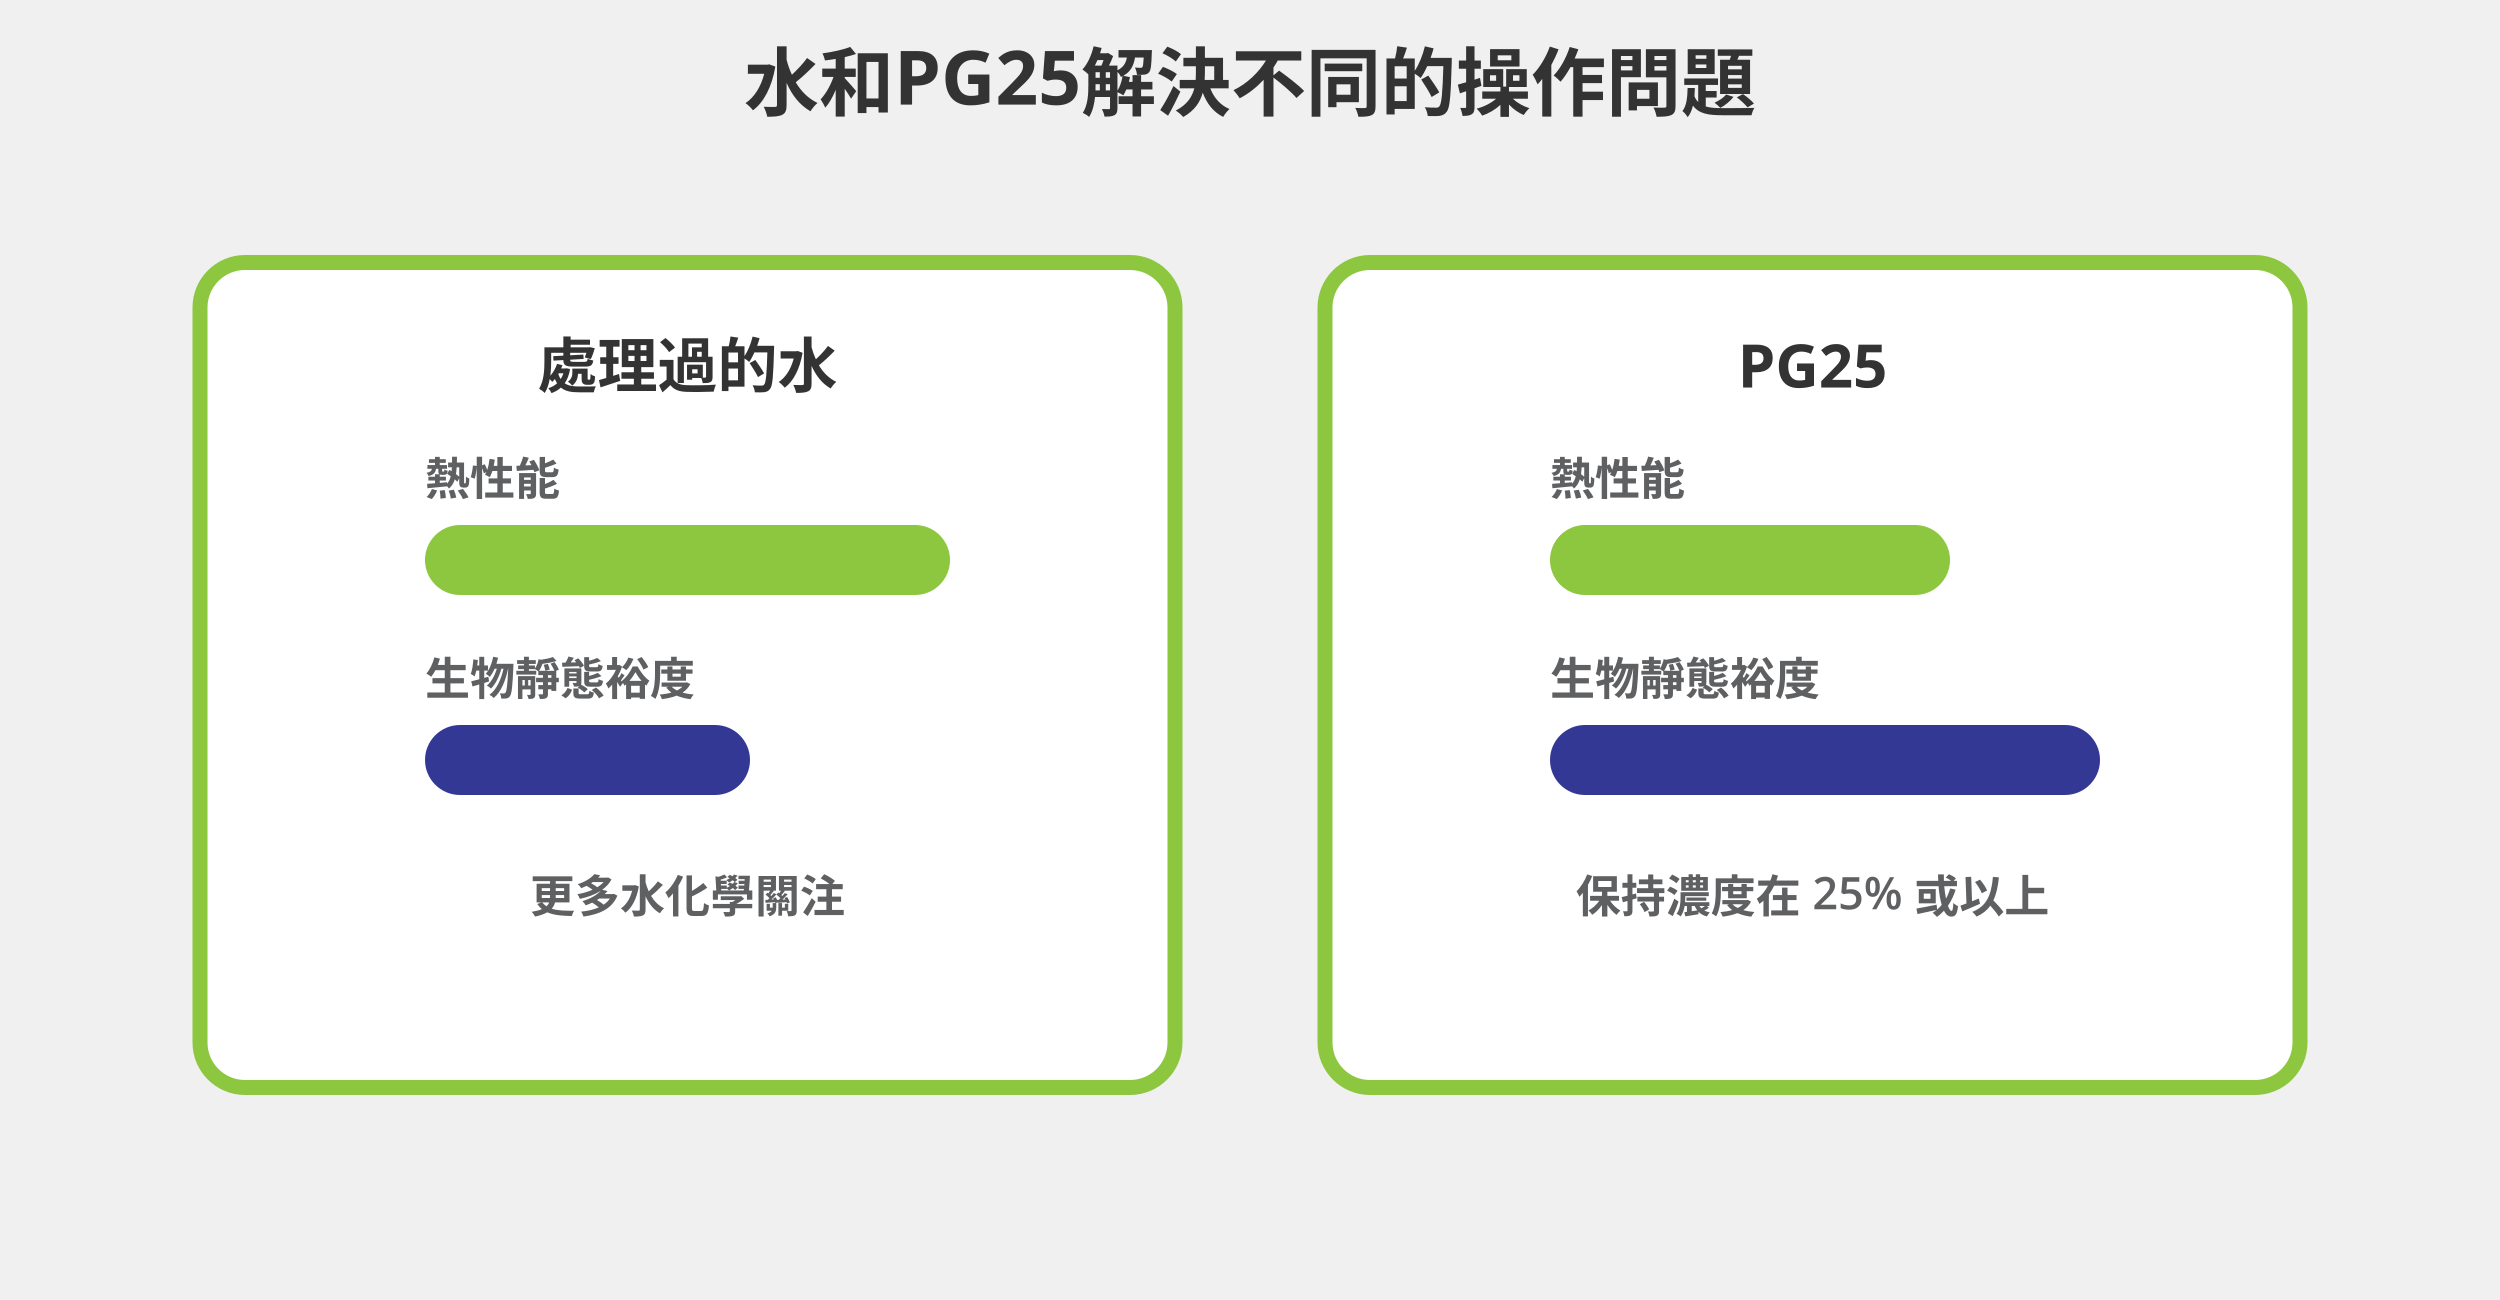
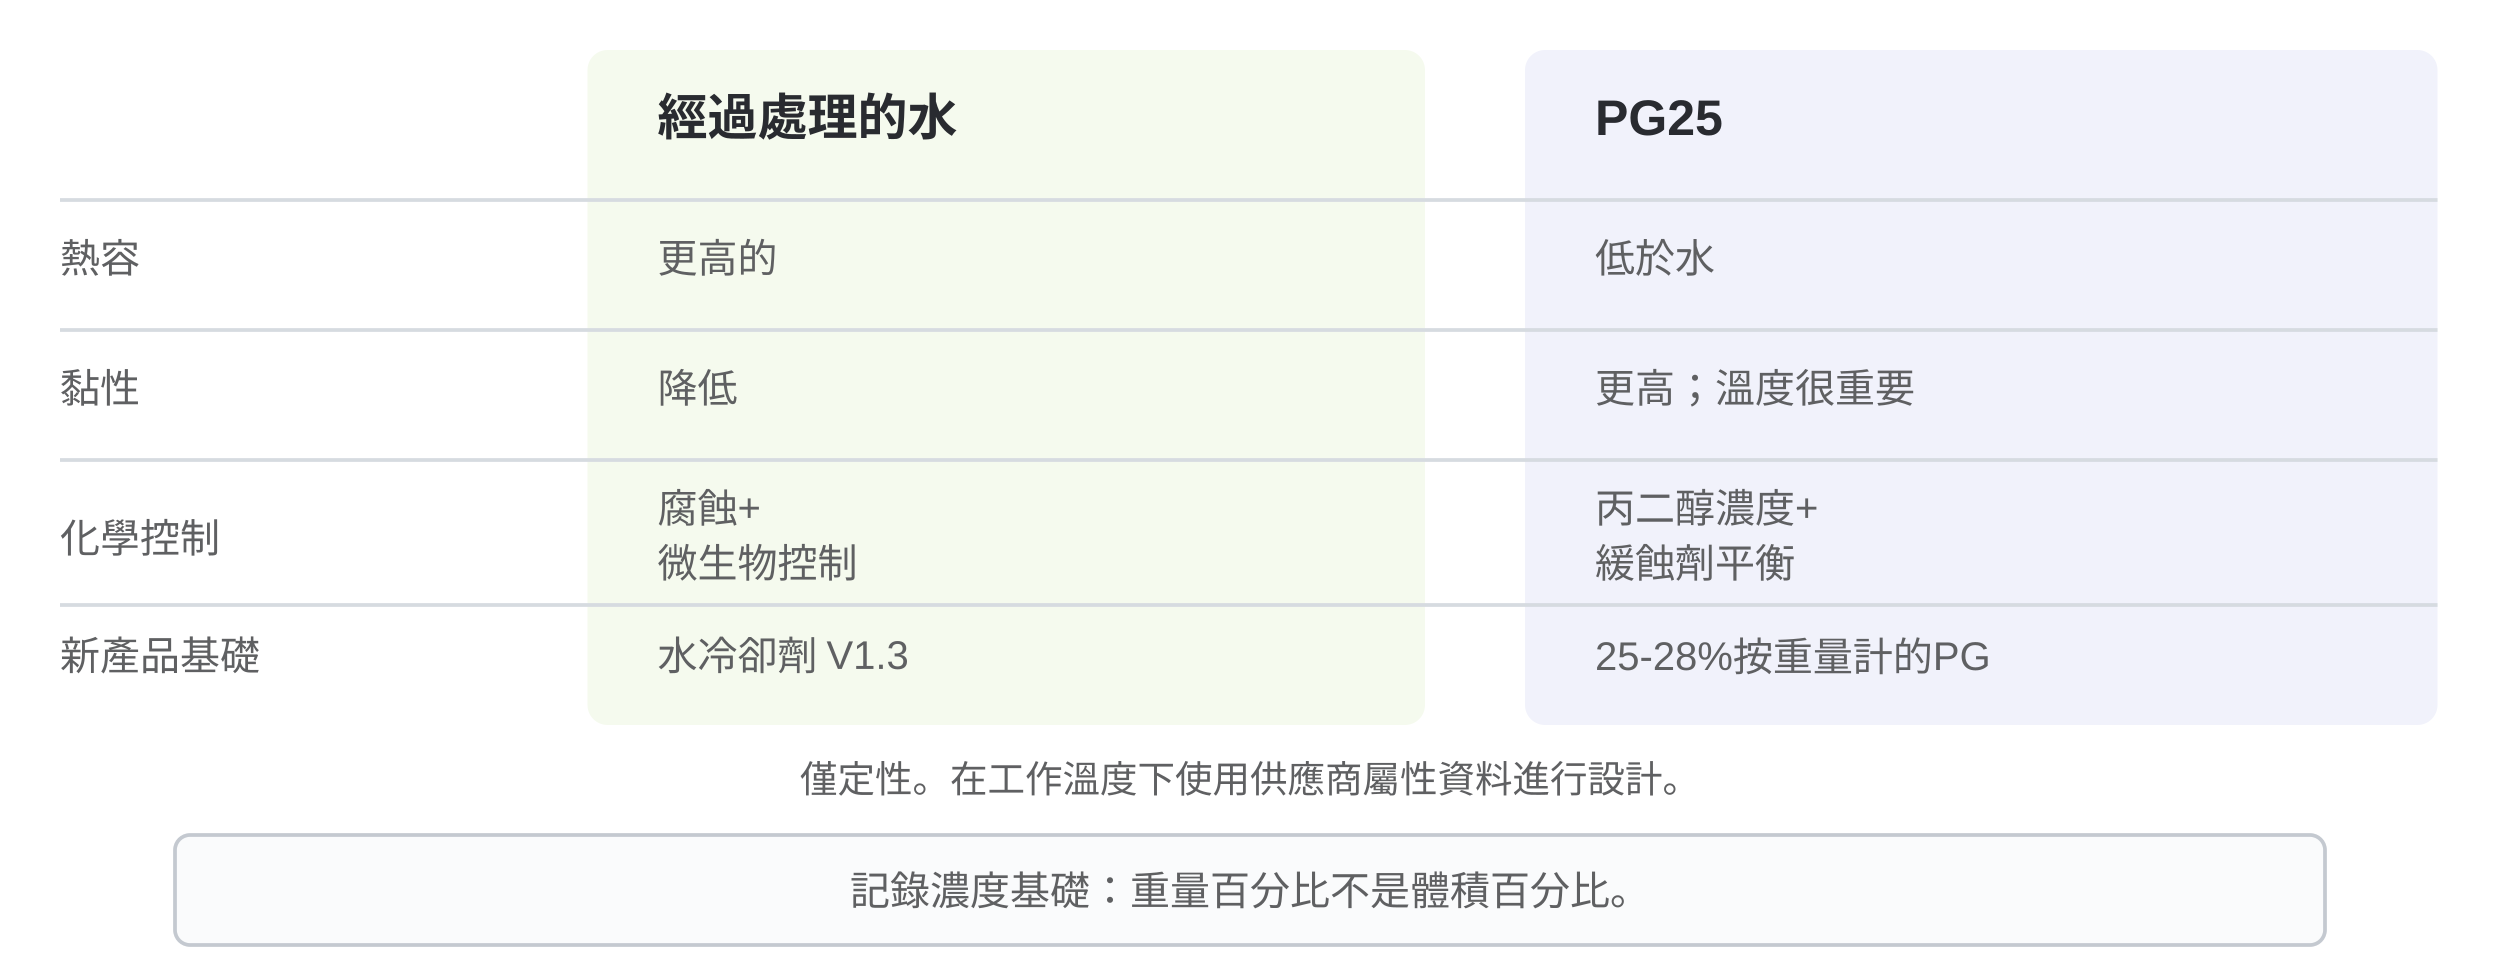
- <svg xmlns="http://www.w3.org/2000/svg" viewBox="0 0 1000 520" role="img" aria-label="處理水和 PG25 之間的權衡">
-   <style>.title{font:700 30px Open Sans,Arial;fill:#333}.h{font:700 24px Open Sans,Arial;fill:#333}.body{font:600 18px Open Sans,Arial;fill:#5F6062}.box{fill:#fff;stroke:#d1d5db;stroke-width:3;rx:18}.green{stroke:#8DC63F;stroke-width:6}.bar{fill:#8DC63F}.bar2{fill:#343895}</style>
-   <text x="500" y="44" text-anchor="middle" class="title">水和PG25解決不同的操作問題</text>
-   <rect x="80" y="105" width="390" height="330" class="box green" />
-   <text x="275" y="155" text-anchor="middle" class="h">處理過的水</text>
-   <rect x="170" y="210" width="210" height="28" rx="14" class="bar" />
-   <text x="170" y="198" text-anchor="start" class="body">熱性能</text>
-   <rect x="170" y="290" width="130" height="28" rx="14" class="bar2" />
-   <text x="170" y="278" text-anchor="start" class="body">生物靜態裕度</text>
-   <text x="275" y="365" text-anchor="middle" class="body">更多水化學關注</text>
-   <rect x="530" y="105" width="390" height="330" class="box green" />
-   <text x="725" y="155" text-anchor="middle" class="h">PG25</text>
-   <rect x="620" y="210" width="160" height="28" rx="14" class="bar" />
-   <text x="620" y="198" text-anchor="start" class="body">熱性能</text>
-   <rect x="620" y="290" width="220" height="28" rx="14" class="bar2" />
-   <text x="620" y="278" text-anchor="start" class="body">生物靜態裕度</text>
-   <text x="725" y="365" text-anchor="middle" class="body">保持濃度在 25% 或以上</text>
+ <svg xmlns="http://www.w3.org/2000/svg" viewBox="0 0 1000 390" role="img" aria-labelledby="title desc">
+   <style>text{font-family:Arial,Helvetica,sans-serif;letter-spacing:0}.h{font-size:20px;font-weight:700;fill:#292b30}.b{font-size:16px;fill:#5f6062}.s{font-size:15px;fill:#5f6062}.box{fill:#fff;stroke:#c4c9d0;stroke-width:2}.flow{fill:none;stroke:#74a82d;stroke-width:4;stroke-linejoin:round}.arrowhead{fill:#74a82d}</style>
+   <rect width="1000" height="390" fill="#fff" />
+   <rect x="235" y="20" width="335" height="270" rx="8" fill="#f5faee" />
+   <rect x="610" y="20" width="365" height="270" rx="8" fill="#f1f2fb" />
+   <text x="263" y="54" class="h">經過處理的水</text>
+   <text x="638" y="54" class="h">PG25</text>
+   <path d="M24 80 H975 M24 132 H975 M24 184 H975 M24 242 H975" stroke="#d6dbe0" stroke-width="1.5" />
+   <text x="24" y="109" class="b">熱容</text>
+   <text x="263" y="109" class="b">更高的</text>
+   <text x="638" y="109" class="b">低於水</text>
+   <text x="24" y="161" class="b">黏性</text>
+   <text x="263" y="161" class="b">降低</text>
+   <text x="638" y="161" class="b">更高；溫度很重要</text>
+   <text x="24" y="221" class="b">化學控制</text>
+   <text x="263" y="209" class="b">腐蝕+</text>
+   <text x="263" y="231" class="b">微生物控制</text>
+   <text x="638" y="209" class="b">丙二醇濃度+</text>
+   <text x="638" y="231" class="b">緩蝕劑平衡</text>
+   <text x="24" y="268" class="b">新產品基礎</text>
+   <text x="263" y="268" class="b">水冷卻劑 V1.3</text>
+   <text x="638" y="268" class="b">25-28%按重量計的PG</text>
+   <text x="500" y="317" text-anchor="middle" class="s">僅定性。在工作溫度下使用供應商屬性資料進行設計。</text>
+   <rect x="70" y="334" width="860" height="44" rx="6" fill="#fafbfc" stroke="#c4c9d0" stroke-width="1.5" />
+   <text x="500" y="362" text-anchor="middle" class="b">記錄濃度基礎：重量百分比不是體積百分比。</text>
</svg>
